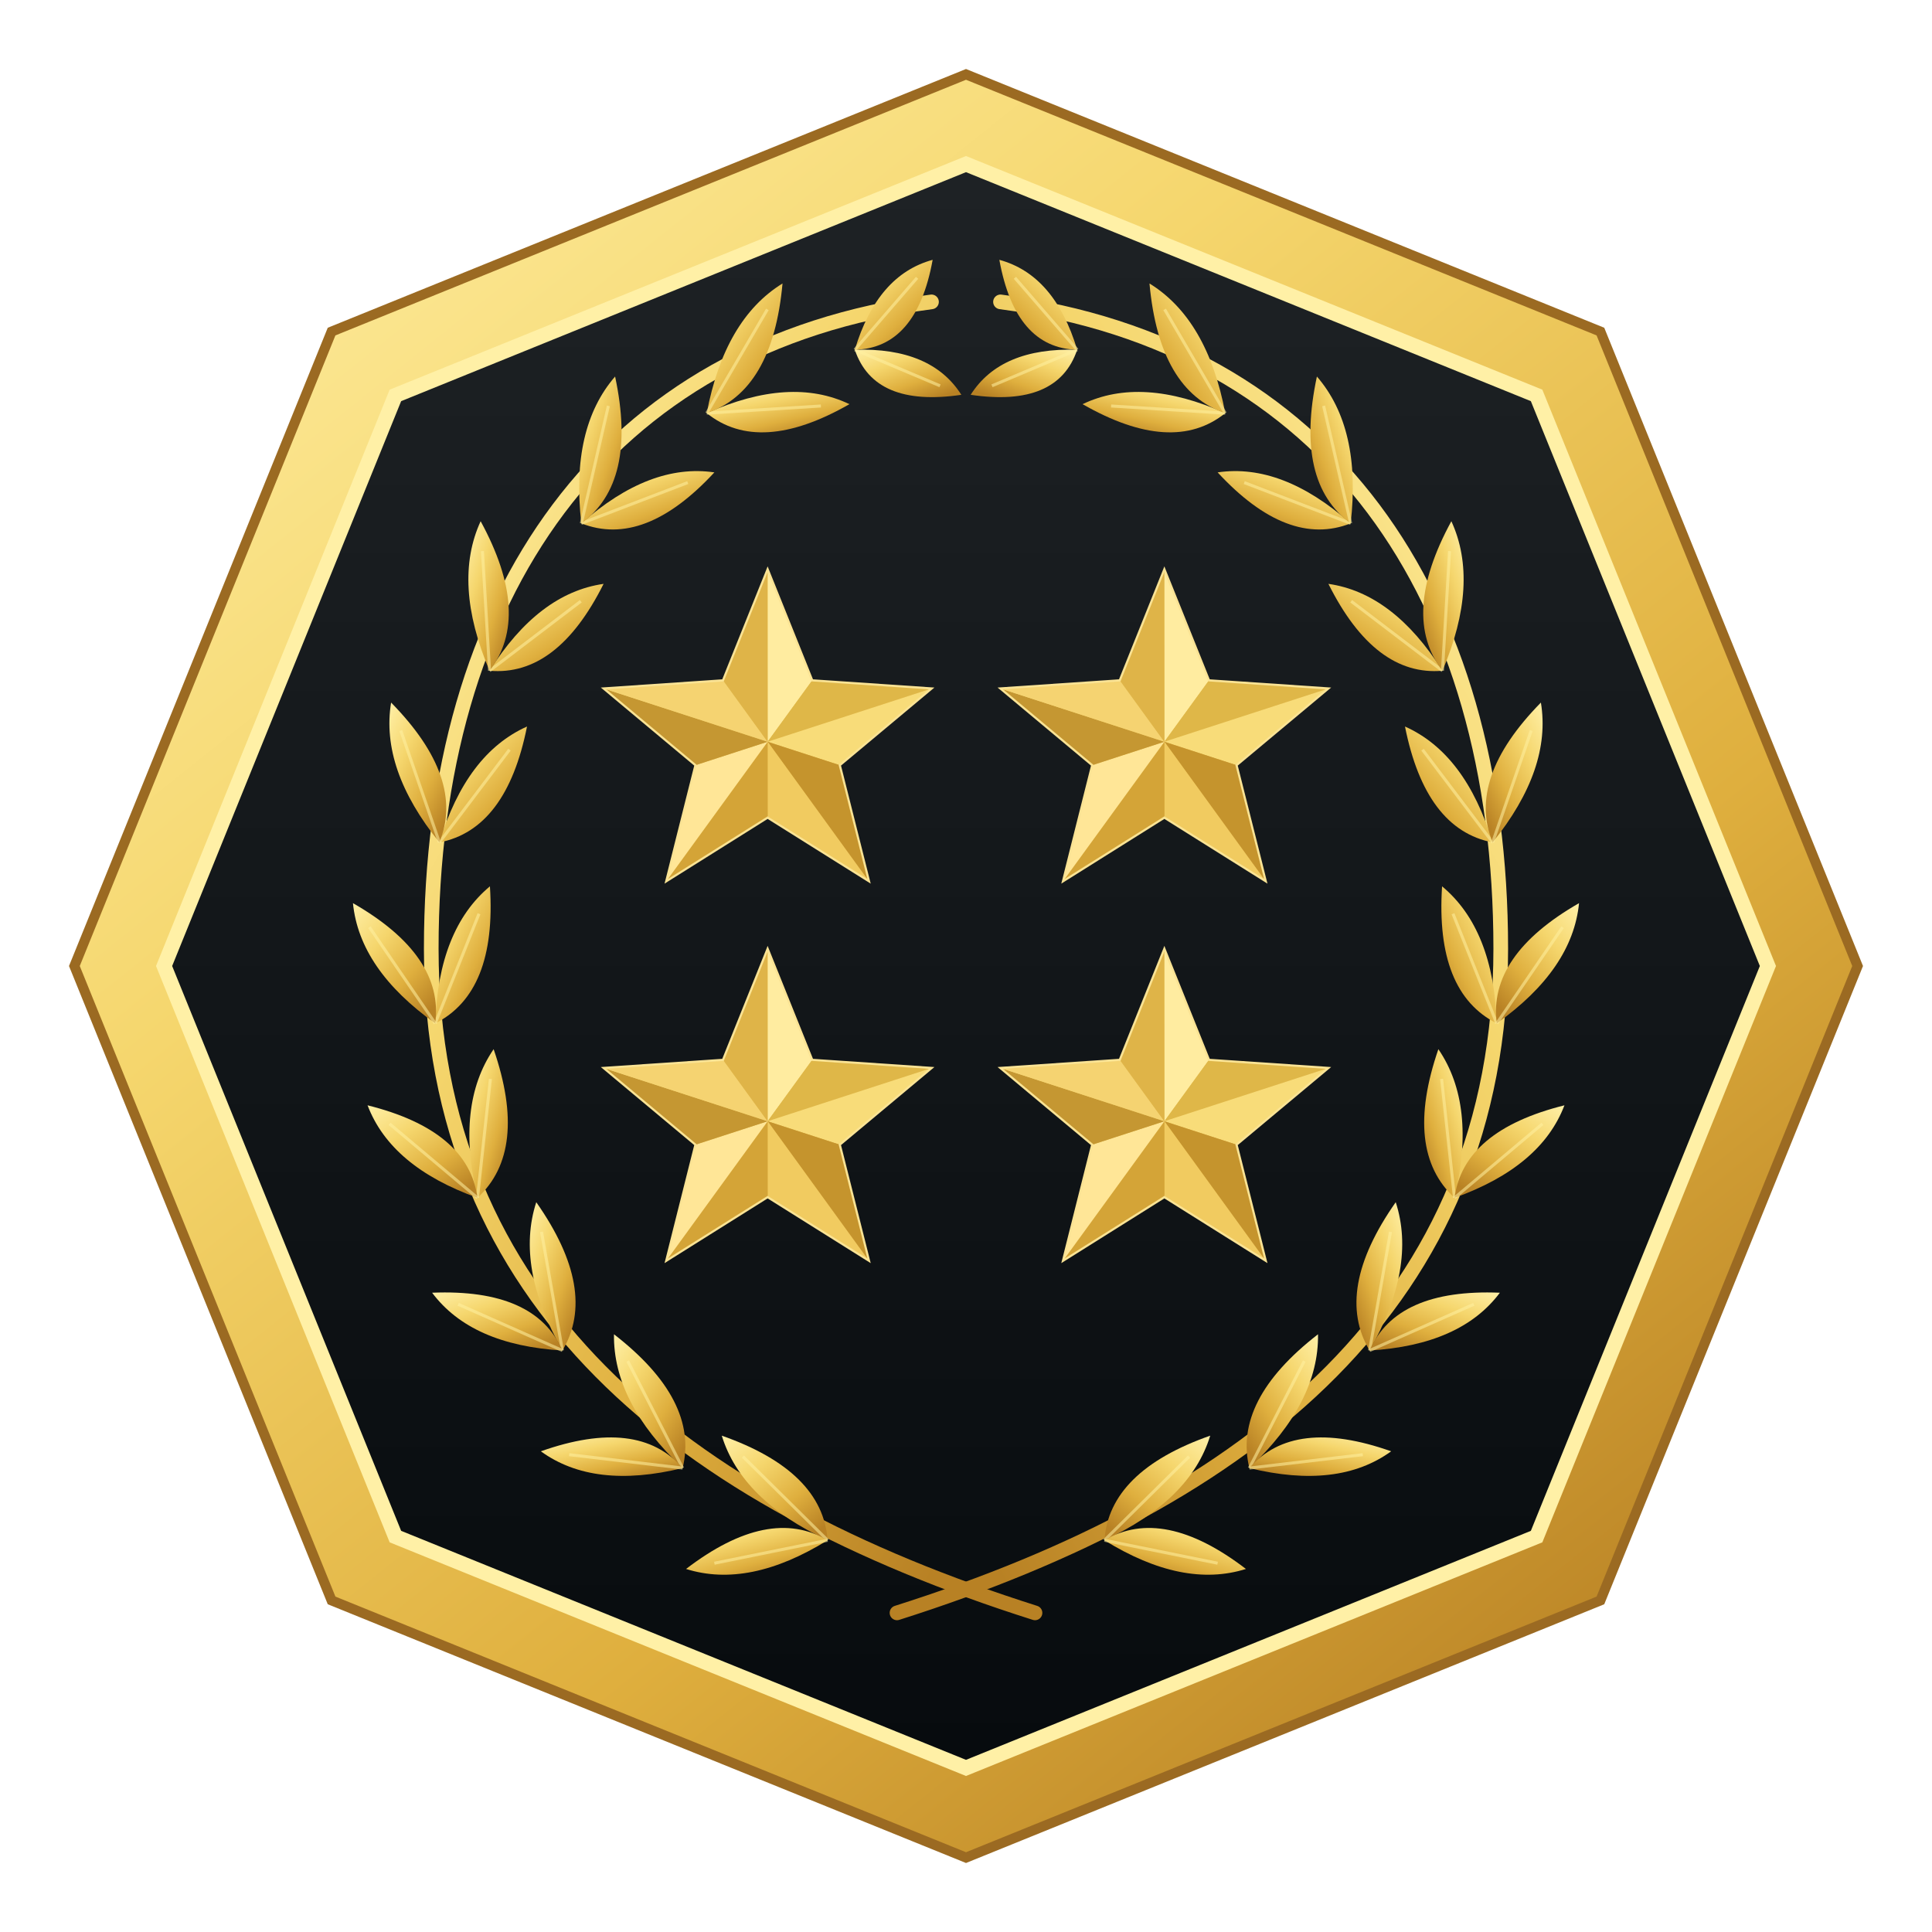
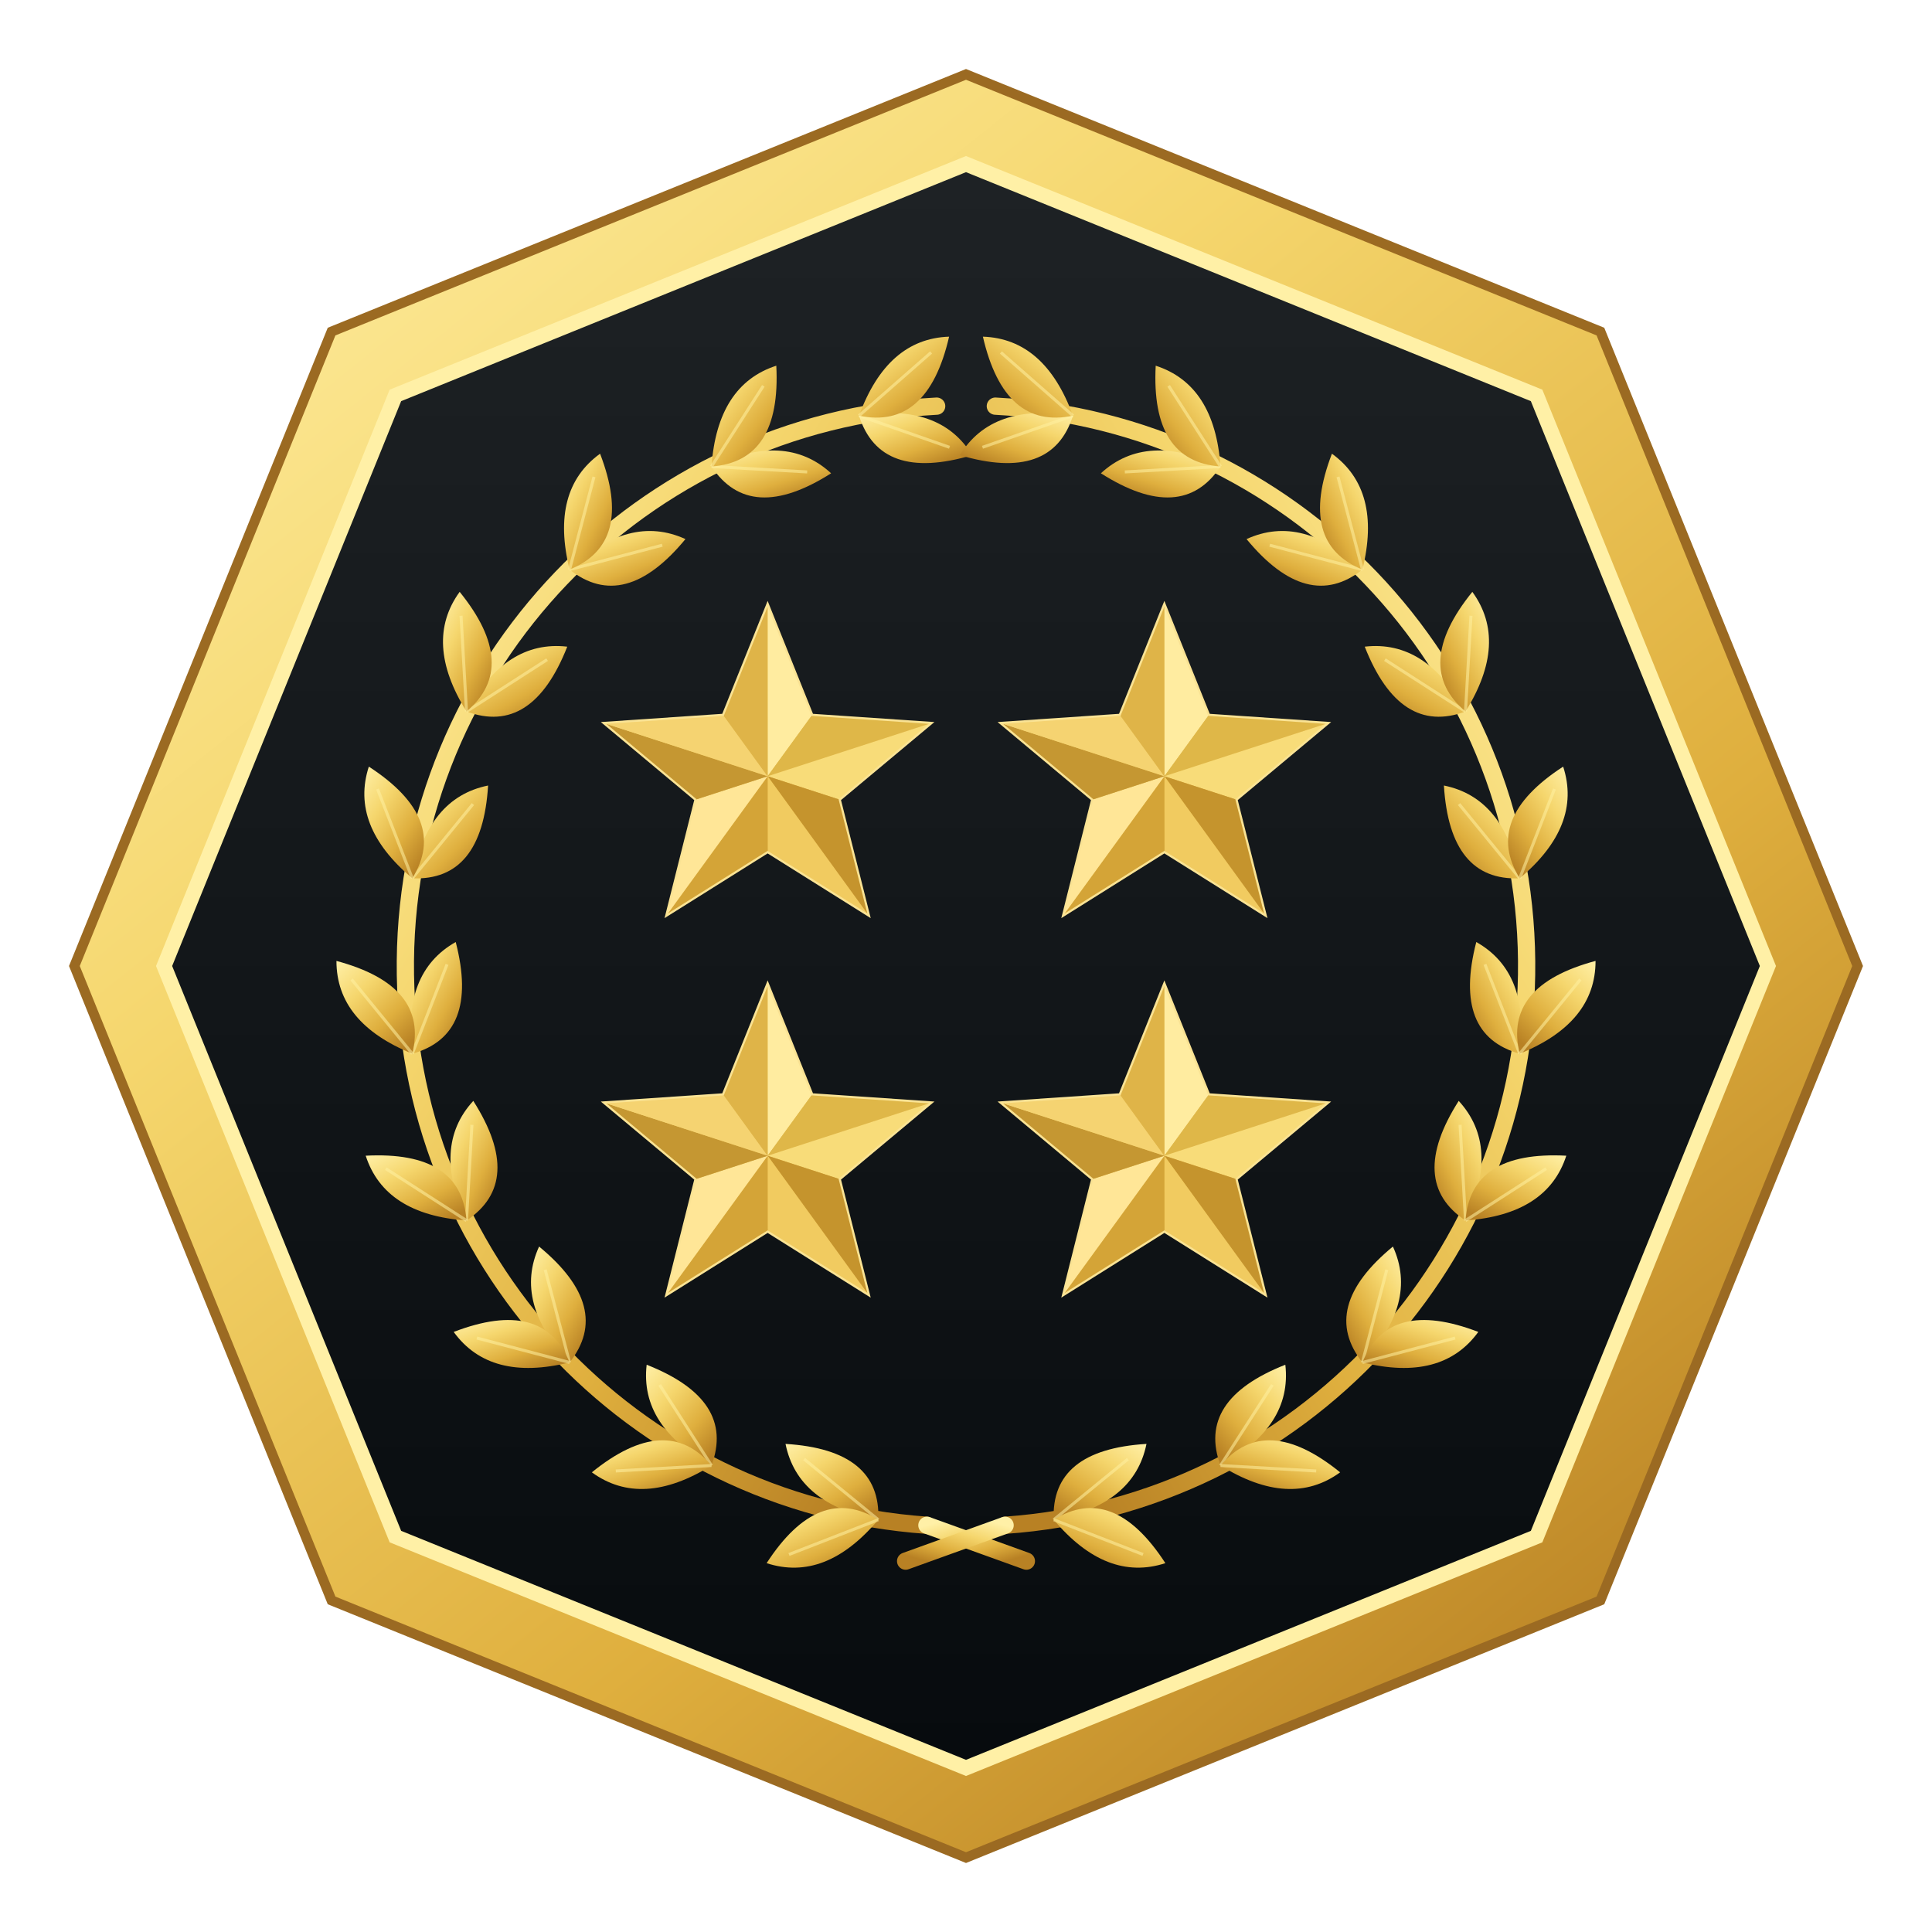
<svg xmlns="http://www.w3.org/2000/svg" viewBox="0 0 224 224" width="896" height="896">
  <defs>
    <linearGradient id="steel" x1="0" y1="0" x2="1" y2="1" gradientUnits="objectBoundingBox">
      <stop offset="0" stop-color="#fafcfd" />
      <stop offset=".28" stop-color="#b3bdc6" />
      <stop offset=".5" stop-color="#f4f7fa" />
      <stop offset=".72" stop-color="#8a959f" />
      <stop offset="1" stop-color="#dfe6ec" />
    </linearGradient>
    <linearGradient id="silverFace" x1="0" y1="0" x2="0.85" y2="1">
      <stop stop-color="#ffffff" />
      <stop offset=".48" stop-color="#e0e7ed" />
      <stop offset="1" stop-color="#a9b4bf" />
    </linearGradient>
    <linearGradient id="silverDark" x1="0" y1="0" x2="1" y2="1">
      <stop stop-color="#26313b" />
      <stop offset=".5" stop-color="#7e8a96" />
      <stop offset="1" stop-color="#1c252d" />
    </linearGradient>
    <linearGradient id="charcoal" x1="0" y1="0" x2="0" y2="1">
      <stop stop-color="#20252b" />
      <stop offset="1" stop-color="#0c1015" />
    </linearGradient>
    <linearGradient id="army" x1="0" y1="0" x2="0" y2="1">
      <stop stop-color="#355537" />
      <stop offset="1" stop-color="#1c3526" />
    </linearGradient>
    <linearGradient id="sapphire" x1="0" y1="0" x2="0" y2="1">
      <stop stop-color="#123b61" />
      <stop offset="1" stop-color="#081f39" />
    </linearGradient>
    <linearGradient id="ruby" x1="0" y1="0" x2="0" y2="1">
      <stop stop-color="#a72436" />
      <stop offset="1" stop-color="#700d21" />
    </linearGradient>
    <linearGradient id="obsidian" x1="0" y1="0" x2="0" y2="1">
      <stop stop-color="#1e2225" />
      <stop offset="1" stop-color="#070b0e" />
    </linearGradient>
    <linearGradient id="crimson" x1="0" y1="0" x2="0" y2="1">
      <stop stop-color="#aa1830" />
      <stop offset="1" stop-color="#5c091b" />
    </linearGradient>
    <linearGradient id="gold" x1="0" y1="0" x2=".8" y2="1">
      <stop stop-color="#fff0a7" />
      <stop offset=".35" stop-color="#f5d66d" />
      <stop offset=".7" stop-color="#dfaf3e" />
      <stop offset="1" stop-color="#b88124" />
    </linearGradient>
    <linearGradient id="supremeGold" x1="0" y1="0" x2="1" y2="1">
      <stop stop-color="#fff5b8" />
      <stop offset=".28" stop-color="#f8db75" />
      <stop offset=".6" stop-color="#eabd4b" />
      <stop offset="1" stop-color="#a7681c" />
    </linearGradient>
  </defs>
  <polygon points="112,8 186,38 216,112 186,186 112,216 38,186 8,112 38,38" fill="#9b6a22" />
  <polygon points="112,9.248 185.112,38.888 214.752,112 185.112,185.112 112,214.752 38.888,185.112 9.248,112 38.888,38.888" fill="url(#gold)" />
  <polygon points="112,18.088 178.822,45.178 205.912,112 178.822,178.822 112,205.912 45.178,178.822 18.088,112 45.178,45.178" fill="#fff0a6" />
  <polygon points="112,19.96 177.49,46.51 204.04,112 177.49,177.49 112,204.04 46.51,177.49 19.96,112 46.51,46.51" fill="url(#obsidian)" />
-   <g>
-     <path d="M120 187 C79 174 50 151 50 110 C50 69 70 40 108 35" fill="none" stroke="url(#gold)" stroke-width="1.7" stroke-linecap="round" />
-     <path d="M95.953 178.581 Q95.385 170.567 83.684 166.453 Q85.983 173.943 95.953 178.581Z" fill="url(#gold)" />
-     <path d="M95.953 178.581 L86.138 168.879" fill="none" stroke="#fff0a1" stroke-width=".35" opacity=".55" />
-     <path d="M95.953 178.581 Q89.156 174.551 79.543 181.908 Q86.844 184.213 95.953 178.581Z" fill="url(#gold)" />
-     <path d="M95.953 178.581 L82.825 181.243" fill="none" stroke="#fff0a1" stroke-width=".35" opacity=".55" />
-     <path d="M79.145 170.211 Q81.075 162.362 71.186 154.698 Q71.069 162.597 79.145 170.211Z" fill="url(#gold)" />
-     <path d="M79.145 170.211 L72.778 157.801" fill="none" stroke="#fff0a1" stroke-width=".35" opacity=".55" />
-     <path d="M79.145 170.211 Q74.014 164.268 62.707 168.267 Q68.846 172.729 79.145 170.211Z" fill="url(#gold)" />
-     <path d="M79.145 170.211 L65.995 168.656" fill="none" stroke="#fff0a1" stroke-width=".35" opacity=".55" />
-     <path d="M65.208 156.58 Q69.366 149.641 62.176 139.384 Q59.735 146.907 65.208 156.58Z" fill="url(#gold)" />
-     <path d="M65.208 156.58 L62.783 142.823" fill="none" stroke="#fff0a1" stroke-width=".35" opacity=".55" />
-     <path d="M65.208 156.58 Q62.069 149.39 50.101 149.881 Q54.64 155.952 65.208 156.58Z" fill="url(#gold)" />
-     <path d="M65.208 156.58 L53.122 151.221" fill="none" stroke="#fff0a1" stroke-width=".35" opacity=".55" />
-     <path d="M55.36 138.878 Q61.285 133.419 57.233 121.644 Q52.796 128.137 55.36 138.878Z" fill="url(#gold)" />
-     <path d="M55.36 138.878 L56.858 125.091" fill="none" stroke="#fff0a1" stroke-width=".35" opacity=".55" />
-     <path d="M55.36 138.878 Q54.313 131.069 42.616 128.152 Q45.325 135.281 55.36 138.878Z" fill="url(#gold)" />
-     <path d="M55.36 138.878 L45.165 130.297" fill="none" stroke="#fff0a1" stroke-width=".35" opacity=".55" />
-     <path d="M50.462 118.653 Q57.604 115.056 56.803 102.763 Q50.821 107.744 50.462 118.653Z" fill="url(#gold)" />
-     <path d="M50.462 118.653 L55.535 105.941" fill="none" stroke="#fff0a1" stroke-width=".35" opacity=".55" />
-     <path d="M50.462 118.653 Q51.497 110.781 40.923 104.713 Q41.677 112.384 50.462 118.653Z" fill="url(#gold)" />
-     <path d="M50.462 118.653 L42.831 107.501" fill="none" stroke="#fff0a1" stroke-width=".35" opacity=".55" />
-     <path d="M50.942 97.671 Q58.726 96.165 61.103 84.235 Q54.08 87.371 50.942 97.671Z" fill="url(#gold)" />
-     <path d="M50.942 97.671 L59.071 86.922" fill="none" stroke="#fff0a1" stroke-width=".35" opacity=".55" />
-     <path d="M50.942 97.671 Q53.993 90.267 45.346 81.457 Q44.077 89.153 50.942 97.671Z" fill="url(#gold)" />
-     <path d="M50.942 97.671 L46.465 84.699" fill="none" stroke="#fff0a1" stroke-width=".35" opacity=".55" />
-     <path d="M56.758 77.767 Q64.598 78.458 69.983 67.694 Q62.445 68.772 56.758 77.767Z" fill="url(#gold)" />
-     <path d="M56.758 77.767 L67.338 69.708" fill="none" stroke="#fff0a1" stroke-width=".35" opacity=".55" />
-     <path d="M56.758 77.767 Q61.688 71.384 55.727 60.43 Q52.436 67.585 56.758 77.767Z" fill="url(#gold)" />
-     <path d="M56.758 77.767 L55.933 63.897" fill="none" stroke="#fff0a1" stroke-width=".35" opacity=".55" />
-     <path d="M67.401 60.679 Q74.696 63.56 82.826 54.769 Q75.328 53.669 67.401 60.679Z" fill="url(#gold)" />
-     <path d="M67.401 60.679 L79.741 55.951" fill="none" stroke="#fff0a1" stroke-width=".35" opacity=".55" />
-     <path d="M67.401 60.679 Q73.936 55.909 71.316 43.655 Q66.134 49.633 67.401 60.679Z" fill="url(#gold)" />
-     <path d="M67.401 60.679 L70.533 47.06" fill="none" stroke="#fff0a1" stroke-width=".35" opacity=".55" />
-     <path d="M81.942 47.902 Q88.065 52.827 98.484 46.86 Q91.634 43.574 81.942 47.902Z" fill="url(#gold)" />
-     <path d="M81.942 47.902 L95.176 47.069" fill="none" stroke="#fff0a1" stroke-width=".35" opacity=".55" />
-     <path d="M81.942 47.902 Q89.593 45.313 90.727 32.866 Q84.01 37.009 81.942 47.902Z" fill="url(#gold)" />
-     <path d="M81.942 47.902 L88.97 35.873" fill="none" stroke="#fff0a1" stroke-width=".35" opacity=".55" />
-     <path d="M99.109 40.552 Q101.368 47.261 111.461 45.775 Q107.965 40.269 99.109 40.552Z" fill="url(#gold)" />
-     <path d="M99.109 40.552 L108.99 44.73" fill="none" stroke="#fff0a1" stroke-width=".35" opacity=".55" />
-     <path d="M99.109 40.552 Q106.276 40.371 108.134 30.125 Q101.719 31.868 99.109 40.552Z" fill="url(#gold)" />
-     <path d="M99.109 40.552 L106.329 32.21" fill="none" stroke="#fff0a1" stroke-width=".35" opacity=".55" />
-   </g>
-   <g transform="translate(224 0) scale(-1 1)">
-     <path d="M120 187 C79 174 50 151 50 110 C50 69 70 40 108 35" fill="none" stroke="url(#gold)" stroke-width="1.7" stroke-linecap="round" />
-     <path d="M95.953 178.581 Q95.385 170.567 83.684 166.453 Q85.983 173.943 95.953 178.581Z" fill="url(#gold)" />
-     <path d="M95.953 178.581 L86.138 168.879" fill="none" stroke="#fff0a1" stroke-width=".35" opacity=".55" />
-     <path d="M95.953 178.581 Q89.156 174.551 79.543 181.908 Q86.844 184.213 95.953 178.581Z" fill="url(#gold)" />
-     <path d="M95.953 178.581 L82.825 181.243" fill="none" stroke="#fff0a1" stroke-width=".35" opacity=".55" />
-     <path d="M79.145 170.211 Q81.075 162.362 71.186 154.698 Q71.069 162.597 79.145 170.211Z" fill="url(#gold)" />
-     <path d="M79.145 170.211 L72.778 157.801" fill="none" stroke="#fff0a1" stroke-width=".35" opacity=".55" />
-     <path d="M79.145 170.211 Q74.014 164.268 62.707 168.267 Q68.846 172.729 79.145 170.211Z" fill="url(#gold)" />
-     <path d="M79.145 170.211 L65.995 168.656" fill="none" stroke="#fff0a1" stroke-width=".35" opacity=".55" />
-     <path d="M65.208 156.58 Q69.366 149.641 62.176 139.384 Q59.735 146.907 65.208 156.58Z" fill="url(#gold)" />
-     <path d="M65.208 156.58 L62.783 142.823" fill="none" stroke="#fff0a1" stroke-width=".35" opacity=".55" />
-     <path d="M65.208 156.58 Q62.069 149.39 50.101 149.881 Q54.64 155.952 65.208 156.58Z" fill="url(#gold)" />
-     <path d="M65.208 156.58 L53.122 151.221" fill="none" stroke="#fff0a1" stroke-width=".35" opacity=".55" />
-     <path d="M55.36 138.878 Q61.285 133.419 57.233 121.644 Q52.796 128.137 55.36 138.878Z" fill="url(#gold)" />
-     <path d="M55.36 138.878 L56.858 125.091" fill="none" stroke="#fff0a1" stroke-width=".35" opacity=".55" />
-     <path d="M55.36 138.878 Q54.313 131.069 42.616 128.152 Q45.325 135.281 55.36 138.878Z" fill="url(#gold)" />
-     <path d="M55.36 138.878 L45.165 130.297" fill="none" stroke="#fff0a1" stroke-width=".35" opacity=".55" />
-     <path d="M50.462 118.653 Q57.604 115.056 56.803 102.763 Q50.821 107.744 50.462 118.653Z" fill="url(#gold)" />
-     <path d="M50.462 118.653 L55.535 105.941" fill="none" stroke="#fff0a1" stroke-width=".35" opacity=".55" />
-     <path d="M50.462 118.653 Q51.497 110.781 40.923 104.713 Q41.677 112.384 50.462 118.653Z" fill="url(#gold)" />
-     <path d="M50.462 118.653 L42.831 107.501" fill="none" stroke="#fff0a1" stroke-width=".35" opacity=".55" />
-     <path d="M50.942 97.671 Q58.726 96.165 61.103 84.235 Q54.08 87.371 50.942 97.671Z" fill="url(#gold)" />
-     <path d="M50.942 97.671 L59.071 86.922" fill="none" stroke="#fff0a1" stroke-width=".35" opacity=".55" />
-     <path d="M50.942 97.671 Q53.993 90.267 45.346 81.457 Q44.077 89.153 50.942 97.671Z" fill="url(#gold)" />
-     <path d="M50.942 97.671 L46.465 84.699" fill="none" stroke="#fff0a1" stroke-width=".35" opacity=".55" />
-     <path d="M56.758 77.767 Q64.598 78.458 69.983 67.694 Q62.445 68.772 56.758 77.767Z" fill="url(#gold)" />
-     <path d="M56.758 77.767 L67.338 69.708" fill="none" stroke="#fff0a1" stroke-width=".35" opacity=".55" />
-     <path d="M56.758 77.767 Q61.688 71.384 55.727 60.43 Q52.436 67.585 56.758 77.767Z" fill="url(#gold)" />
-     <path d="M56.758 77.767 L55.933 63.897" fill="none" stroke="#fff0a1" stroke-width=".35" opacity=".55" />
-     <path d="M67.401 60.679 Q74.696 63.56 82.826 54.769 Q75.328 53.669 67.401 60.679Z" fill="url(#gold)" />
-     <path d="M67.401 60.679 L79.741 55.951" fill="none" stroke="#fff0a1" stroke-width=".35" opacity=".55" />
-     <path d="M67.401 60.679 Q73.936 55.909 71.316 43.655 Q66.134 49.633 67.401 60.679Z" fill="url(#gold)" />
-     <path d="M67.401 60.679 L70.533 47.06" fill="none" stroke="#fff0a1" stroke-width=".35" opacity=".55" />
-     <path d="M81.942 47.902 Q88.065 52.827 98.484 46.86 Q91.634 43.574 81.942 47.902Z" fill="url(#gold)" />
-     <path d="M81.942 47.902 L95.176 47.069" fill="none" stroke="#fff0a1" stroke-width=".35" opacity=".55" />
-     <path d="M81.942 47.902 Q89.593 45.313 90.727 32.866 Q84.01 37.009 81.942 47.902Z" fill="url(#gold)" />
-     <path d="M81.942 47.902 L88.97 35.873" fill="none" stroke="#fff0a1" stroke-width=".35" opacity=".55" />
-     <path d="M99.109 40.552 Q101.368 47.261 111.461 45.775 Q107.965 40.269 99.109 40.552Z" fill="url(#gold)" />
-     <path d="M99.109 40.552 L108.99 44.73" fill="none" stroke="#fff0a1" stroke-width=".35" opacity=".55" />
-     <path d="M99.109 40.552 Q106.276 40.371 108.134 30.125 Q101.719 31.868 99.109 40.552Z" fill="url(#gold)" />
-     <path d="M99.109 40.552 L106.329 32.21" fill="none" stroke="#fff0a1" stroke-width=".35" opacity=".55" />
+   <g data-laurel="guardian" data-circle-radius="65">
+     <g>
+       <path d="M107.466,176.842 A65 65 0 0 1 108.598,47.089" fill="none" stroke="url(#gold)" stroke-width="2" stroke-linecap="round" />
+       <path d="M101.832 176.2 Q102.18 168.09 91.075 167.409 Q92.498 174.448 101.832 176.2Z" fill="url(#gold)" />
+       <path d="M101.832 176.2 L93.226 169.167" fill="none" stroke="#fff0a1" stroke-width=".35" opacity=".55" />
+       <path d="M101.832 176.2 Q94.944 171.905 88.884 181.236 Q95.713 183.462 101.832 176.2Z" fill="url(#gold)" />
+       <path d="M101.832 176.2 L91.474 180.229" fill="none" stroke="#fff0a1" stroke-width=".35" opacity=".55" />
+       <path d="M82.491 169.915 Q85.328 162.31 74.976 158.23 Q74.155 165.365 82.491 169.915Z" fill="url(#gold)" />
+       <path d="M82.491 169.915 L76.479 160.567" fill="none" stroke="#fff0a1" stroke-width=".35" opacity=".55" />
+       <path d="M82.491 169.915 Q77.267 163.702 68.621 170.705 Q74.427 174.932 82.491 169.915Z" fill="url(#gold)" />
+       <path d="M82.491 169.915 L71.395 170.547" fill="none" stroke="#fff0a1" stroke-width=".35" opacity=".55" />
+       <path d="M66.038 157.962 Q71.087 151.605 62.503 144.527 Q59.517 151.059 66.038 157.962Z" fill="url(#gold)" />
+       <path d="M66.038 157.962 L63.21 147.214" fill="none" stroke="#fff0a1" stroke-width=".35" opacity=".55" />
+       <path d="M66.038 157.962 Q62.99 150.439 52.603 154.426 Q56.819 160.241 66.038 157.962Z" fill="url(#gold)" />
+       <path d="M66.038 157.962 L55.29 155.134" fill="none" stroke="#fff0a1" stroke-width=".35" opacity=".55" />
+       <path d="M54.085 141.509 Q60.85 137.024 54.874 127.639 Q50.015 132.929 54.085 141.509Z" fill="url(#gold)" />
+       <path d="M54.085 141.509 L54.716 130.413" fill="none" stroke="#fff0a1" stroke-width=".35" opacity=".55" />
+       <path d="M54.085 141.509 Q53.511 133.412 42.4 133.995 Q44.613 140.828 54.085 141.509Z" fill="url(#gold)" />
+       <path d="M54.085 141.509 L44.737 135.498" fill="none" stroke="#fff0a1" stroke-width=".35" opacity=".55" />
+       <path d="M47.8 122.168 Q55.621 119.993 52.837 109.221 Q46.582 112.75 47.8 122.168Z" fill="url(#gold)" />
+       <path d="M47.8 122.168 L51.83 111.81" fill="none" stroke="#fff0a1" stroke-width=".35" opacity=".55" />
+       <path d="M47.8 122.168 Q49.756 114.29 39.009 111.411 Q39.002 118.593 47.8 122.168Z" fill="url(#gold)" />
+       <path d="M47.8 122.168 L40.767 113.562" fill="none" stroke="#fff0a1" stroke-width=".35" opacity=".55" />
+       <path d="M47.8 101.832 Q55.91 102.18 56.591 91.075 Q49.552 92.498 47.8 101.832Z" fill="url(#gold)" />
+       <path d="M47.8 101.832 L54.833 93.226" fill="none" stroke="#fff0a1" stroke-width=".35" opacity=".55" />
+       <path d="M47.8 101.832 Q52.095 94.944 42.764 88.884 Q40.538 95.713 47.8 101.832Z" fill="url(#gold)" />
+       <path d="M47.8 101.832 L43.771 91.474" fill="none" stroke="#fff0a1" stroke-width=".35" opacity=".55" />
+       <path d="M54.085 82.491 Q61.69 85.328 65.77 74.976 Q58.635 74.155 54.085 82.491Z" fill="url(#gold)" />
+       <path d="M54.085 82.491 L63.433 76.479" fill="none" stroke="#fff0a1" stroke-width=".35" opacity=".55" />
+       <path d="M54.085 82.491 Q60.298 77.267 53.295 68.621 Q49.068 74.427 54.085 82.491Z" fill="url(#gold)" />
+       <path d="M54.085 82.491 L53.453 71.395" fill="none" stroke="#fff0a1" stroke-width=".35" opacity=".55" />
+       <path d="M66.038 66.038 Q72.395 71.087 79.473 62.503 Q72.941 59.517 66.038 66.038Z" fill="url(#gold)" />
+       <path d="M66.038 66.038 L76.786 63.21" fill="none" stroke="#fff0a1" stroke-width=".35" opacity=".55" />
+       <path d="M66.038 66.038 Q73.561 62.99 69.574 52.603 Q63.759 56.819 66.038 66.038Z" fill="url(#gold)" />
+       <path d="M66.038 66.038 L68.866 55.29" fill="none" stroke="#fff0a1" stroke-width=".35" opacity=".55" />
+       <path d="M82.491 54.085 Q86.976 60.85 96.361 54.874 Q91.071 50.015 82.491 54.085Z" fill="url(#gold)" />
+       <path d="M82.491 54.085 L93.587 54.716" fill="none" stroke="#fff0a1" stroke-width=".35" opacity=".55" />
+       <path d="M82.491 54.085 Q90.588 53.511 90.005 42.4 Q83.172 44.613 82.491 54.085Z" fill="url(#gold)" />
+       <path d="M82.491 54.085 L88.502 44.737" fill="none" stroke="#fff0a1" stroke-width=".35" opacity=".55" />
+       <path d="M99.597 48.194 Q102.044 55.934 112.713 52.776 Q108.967 46.648 99.597 48.194Z" fill="url(#gold)" />
+       <path d="M99.597 48.194 L110.09 51.86" fill="none" stroke="#fff0a1" stroke-width=".35" opacity=".55" />
+       <path d="M99.597 48.194 Q107.539 49.874 110.041 39.033 Q102.863 39.277 99.597 48.194Z" fill="url(#gold)" />
+       <path d="M99.597 48.194 L107.953 40.865" fill="none" stroke="#fff0a1" stroke-width=".35" opacity=".55" />
+       <path d="M107.466,176.842 L119 181" fill="none" stroke="url(#gold)" stroke-width="2" stroke-linecap="round" />
+     </g>
+     <g transform="translate(224 0) scale(-1 1)">
+       <path d="M107.466,176.842 A65 65 0 0 1 108.598,47.089" fill="none" stroke="url(#gold)" stroke-width="2" stroke-linecap="round" />
+       <path d="M101.832 176.2 Q102.18 168.09 91.075 167.409 Q92.498 174.448 101.832 176.2Z" fill="url(#gold)" />
+       <path d="M101.832 176.2 L93.226 169.167" fill="none" stroke="#fff0a1" stroke-width=".35" opacity=".55" />
+       <path d="M101.832 176.2 Q94.944 171.905 88.884 181.236 Q95.713 183.462 101.832 176.2Z" fill="url(#gold)" />
+       <path d="M101.832 176.2 L91.474 180.229" fill="none" stroke="#fff0a1" stroke-width=".35" opacity=".55" />
+       <path d="M82.491 169.915 Q85.328 162.31 74.976 158.23 Q74.155 165.365 82.491 169.915Z" fill="url(#gold)" />
+       <path d="M82.491 169.915 L76.479 160.567" fill="none" stroke="#fff0a1" stroke-width=".35" opacity=".55" />
+       <path d="M82.491 169.915 Q77.267 163.702 68.621 170.705 Q74.427 174.932 82.491 169.915Z" fill="url(#gold)" />
+       <path d="M82.491 169.915 L71.395 170.547" fill="none" stroke="#fff0a1" stroke-width=".35" opacity=".55" />
+       <path d="M66.038 157.962 Q71.087 151.605 62.503 144.527 Q59.517 151.059 66.038 157.962Z" fill="url(#gold)" />
+       <path d="M66.038 157.962 L63.21 147.214" fill="none" stroke="#fff0a1" stroke-width=".35" opacity=".55" />
+       <path d="M66.038 157.962 Q62.99 150.439 52.603 154.426 Q56.819 160.241 66.038 157.962Z" fill="url(#gold)" />
+       <path d="M66.038 157.962 L55.29 155.134" fill="none" stroke="#fff0a1" stroke-width=".35" opacity=".55" />
+       <path d="M54.085 141.509 Q60.85 137.024 54.874 127.639 Q50.015 132.929 54.085 141.509Z" fill="url(#gold)" />
+       <path d="M54.085 141.509 L54.716 130.413" fill="none" stroke="#fff0a1" stroke-width=".35" opacity=".55" />
+       <path d="M54.085 141.509 Q53.511 133.412 42.4 133.995 Q44.613 140.828 54.085 141.509Z" fill="url(#gold)" />
+       <path d="M54.085 141.509 L44.737 135.498" fill="none" stroke="#fff0a1" stroke-width=".35" opacity=".55" />
+       <path d="M47.8 122.168 Q55.621 119.993 52.837 109.221 Q46.582 112.75 47.8 122.168Z" fill="url(#gold)" />
+       <path d="M47.8 122.168 L51.83 111.81" fill="none" stroke="#fff0a1" stroke-width=".35" opacity=".55" />
+       <path d="M47.8 122.168 Q49.756 114.29 39.009 111.411 Q39.002 118.593 47.8 122.168Z" fill="url(#gold)" />
+       <path d="M47.8 122.168 L40.767 113.562" fill="none" stroke="#fff0a1" stroke-width=".35" opacity=".55" />
+       <path d="M47.8 101.832 Q55.91 102.18 56.591 91.075 Q49.552 92.498 47.8 101.832Z" fill="url(#gold)" />
+       <path d="M47.8 101.832 L54.833 93.226" fill="none" stroke="#fff0a1" stroke-width=".35" opacity=".55" />
+       <path d="M47.8 101.832 Q52.095 94.944 42.764 88.884 Q40.538 95.713 47.8 101.832Z" fill="url(#gold)" />
+       <path d="M47.8 101.832 L43.771 91.474" fill="none" stroke="#fff0a1" stroke-width=".35" opacity=".55" />
+       <path d="M54.085 82.491 Q61.69 85.328 65.77 74.976 Q58.635 74.155 54.085 82.491Z" fill="url(#gold)" />
+       <path d="M54.085 82.491 L63.433 76.479" fill="none" stroke="#fff0a1" stroke-width=".35" opacity=".55" />
+       <path d="M54.085 82.491 Q60.298 77.267 53.295 68.621 Q49.068 74.427 54.085 82.491Z" fill="url(#gold)" />
+       <path d="M54.085 82.491 L53.453 71.395" fill="none" stroke="#fff0a1" stroke-width=".35" opacity=".55" />
+       <path d="M66.038 66.038 Q72.395 71.087 79.473 62.503 Q72.941 59.517 66.038 66.038Z" fill="url(#gold)" />
+       <path d="M66.038 66.038 L76.786 63.21" fill="none" stroke="#fff0a1" stroke-width=".35" opacity=".55" />
+       <path d="M66.038 66.038 Q73.561 62.99 69.574 52.603 Q63.759 56.819 66.038 66.038Z" fill="url(#gold)" />
+       <path d="M66.038 66.038 L68.866 55.29" fill="none" stroke="#fff0a1" stroke-width=".35" opacity=".55" />
+       <path d="M82.491 54.085 Q86.976 60.85 96.361 54.874 Q91.071 50.015 82.491 54.085Z" fill="url(#gold)" />
+       <path d="M82.491 54.085 L93.587 54.716" fill="none" stroke="#fff0a1" stroke-width=".35" opacity=".55" />
+       <path d="M82.491 54.085 Q90.588 53.511 90.005 42.4 Q83.172 44.613 82.491 54.085Z" fill="url(#gold)" />
+       <path d="M82.491 54.085 L88.502 44.737" fill="none" stroke="#fff0a1" stroke-width=".35" opacity=".55" />
+       <path d="M99.597 48.194 Q102.044 55.934 112.713 52.776 Q108.967 46.648 99.597 48.194Z" fill="url(#gold)" />
+       <path d="M99.597 48.194 L110.09 51.86" fill="none" stroke="#fff0a1" stroke-width=".35" opacity=".55" />
+       <path d="M99.597 48.194 Q107.539 49.874 110.041 39.033 Q102.863 39.277 99.597 48.194Z" fill="url(#gold)" />
+       <path d="M99.597 48.194 L107.953 40.865" fill="none" stroke="#fff0a1" stroke-width=".35" opacity=".55" />
+       <path d="M107.466,176.842 L119 181" fill="none" stroke="url(#gold)" stroke-width="2" stroke-linecap="round" />
+     </g>
  </g>
  <g data-star-count="4" data-star-radius="20">
    <g data-star-style="ceremonial">
-       <polygon points="89,66 94.173,78.881 108.021,79.82 97.369,88.719 100.756,102.18 89,94.8 77.244,102.18 80.631,88.719 69.979,79.82 83.827,78.881" fill="url(#gold)" />
-       <polygon points="89,86 89,66 94.173,78.881" fill="#ffeca0" />
-       <polygon points="89,86 94.173,78.881 108.021,79.82" fill="#dfb748" />
-       <polygon points="89,86 108.021,79.82 97.369,88.719" fill="#f8dc79" />
-       <polygon points="89,86 97.369,88.719 100.756,102.18" fill="#c5942d" />
-       <polygon points="89,86 100.756,102.18 89,94.8" fill="#f1cb60" />
-       <polygon points="89,86 89,94.8 77.244,102.18" fill="#d4a437" />
-       <polygon points="89,86 77.244,102.18 80.631,88.719" fill="#ffe697" />
-       <polygon points="89,86 80.631,88.719 69.979,79.82" fill="#c59732" />
-       <polygon points="89,86 69.979,79.82 83.827,78.881" fill="#f5d371" />
-       <polygon points="89,86 83.827,78.881 89,66" fill="#dfb448" />
-       <polygon points="89,66 94.173,78.881 108.021,79.82 97.369,88.719 100.756,102.18 89,94.8 77.244,102.18 80.631,88.719 69.979,79.82 83.827,78.881" fill="none" stroke="#fae394" stroke-width=".25" stroke-linejoin="miter" />
-     </g>
-     <g data-star-style="ceremonial">
-       <polygon points="135,66 140.173,78.881 154.021,79.82 143.369,88.719 146.756,102.18 135,94.8 123.244,102.18 126.631,88.719 115.979,79.82 129.827,78.881" fill="url(#gold)" />
-       <polygon points="135,86 135,66 140.173,78.881" fill="#ffeca0" />
-       <polygon points="135,86 140.173,78.881 154.021,79.82" fill="#dfb748" />
-       <polygon points="135,86 154.021,79.82 143.369,88.719" fill="#f8dc79" />
-       <polygon points="135,86 143.369,88.719 146.756,102.18" fill="#c5942d" />
-       <polygon points="135,86 146.756,102.18 135,94.8" fill="#f1cb60" />
-       <polygon points="135,86 135,94.8 123.244,102.18" fill="#d4a437" />
-       <polygon points="135,86 123.244,102.18 126.631,88.719" fill="#ffe697" />
-       <polygon points="135,86 126.631,88.719 115.979,79.82" fill="#c59732" />
-       <polygon points="135,86 115.979,79.82 129.827,78.881" fill="#f5d371" />
-       <polygon points="135,86 129.827,78.881 135,66" fill="#dfb448" />
-       <polygon points="135,66 140.173,78.881 154.021,79.82 143.369,88.719 146.756,102.18 135,94.8 123.244,102.18 126.631,88.719 115.979,79.82 129.827,78.881" fill="none" stroke="#fae394" stroke-width=".25" stroke-linejoin="miter" />
-     </g>
-     <g data-star-style="ceremonial">
-       <polygon points="89,110 94.173,122.881 108.021,123.82 97.369,132.719 100.756,146.18 89,138.8 77.244,146.18 80.631,132.719 69.979,123.82 83.827,122.881" fill="url(#gold)" />
-       <polygon points="89,130 89,110 94.173,122.881" fill="#ffeca0" />
-       <polygon points="89,130 94.173,122.881 108.021,123.82" fill="#dfb748" />
-       <polygon points="89,130 108.021,123.82 97.369,132.719" fill="#f8dc79" />
-       <polygon points="89,130 97.369,132.719 100.756,146.18" fill="#c5942d" />
-       <polygon points="89,130 100.756,146.18 89,138.8" fill="#f1cb60" />
-       <polygon points="89,130 89,138.8 77.244,146.18" fill="#d4a437" />
-       <polygon points="89,130 77.244,146.18 80.631,132.719" fill="#ffe697" />
-       <polygon points="89,130 80.631,132.719 69.979,123.82" fill="#c59732" />
-       <polygon points="89,130 69.979,123.82 83.827,122.881" fill="#f5d371" />
-       <polygon points="89,130 83.827,122.881 89,110" fill="#dfb448" />
-       <polygon points="89,110 94.173,122.881 108.021,123.82 97.369,132.719 100.756,146.18 89,138.8 77.244,146.18 80.631,132.719 69.979,123.82 83.827,122.881" fill="none" stroke="#fae394" stroke-width=".25" stroke-linejoin="miter" />
-     </g>
-     <g data-star-style="ceremonial">
-       <polygon points="135,110 140.173,122.881 154.021,123.82 143.369,132.719 146.756,146.18 135,138.8 123.244,146.18 126.631,132.719 115.979,123.82 129.827,122.881" fill="url(#gold)" />
-       <polygon points="135,130 135,110 140.173,122.881" fill="#ffeca0" />
-       <polygon points="135,130 140.173,122.881 154.021,123.82" fill="#dfb748" />
-       <polygon points="135,130 154.021,123.82 143.369,132.719" fill="#f8dc79" />
-       <polygon points="135,130 143.369,132.719 146.756,146.18" fill="#c5942d" />
-       <polygon points="135,130 146.756,146.18 135,138.8" fill="#f1cb60" />
-       <polygon points="135,130 135,138.8 123.244,146.18" fill="#d4a437" />
-       <polygon points="135,130 123.244,146.18 126.631,132.719" fill="#ffe697" />
-       <polygon points="135,130 126.631,132.719 115.979,123.82" fill="#c59732" />
-       <polygon points="135,130 115.979,123.82 129.827,122.881" fill="#f5d371" />
-       <polygon points="135,130 129.827,122.881 135,110" fill="#dfb448" />
-       <polygon points="135,110 140.173,122.881 154.021,123.82 143.369,132.719 146.756,146.18 135,138.8 123.244,146.18 126.631,132.719 115.979,123.82 129.827,122.881" fill="none" stroke="#fae394" stroke-width=".25" stroke-linejoin="miter" />
+       <polygon points="89,70 94.173,82.881 108.021,83.82 97.369,92.719 100.756,106.18 89,98.8 77.244,106.18 80.631,92.719 69.979,83.82 83.827,82.881" fill="url(#gold)" />
+       <polygon points="89,90 89,70 94.173,82.881" fill="#ffeca0" />
+       <polygon points="89,90 94.173,82.881 108.021,83.82" fill="#dfb748" />
+       <polygon points="89,90 108.021,83.82 97.369,92.719" fill="#f8dc79" />
+       <polygon points="89,90 97.369,92.719 100.756,106.18" fill="#c5942d" />
+       <polygon points="89,90 100.756,106.18 89,98.8" fill="#f1cb60" />
+       <polygon points="89,90 89,98.8 77.244,106.18" fill="#d4a437" />
+       <polygon points="89,90 77.244,106.18 80.631,92.719" fill="#ffe697" />
+       <polygon points="89,90 80.631,92.719 69.979,83.82" fill="#c59732" />
+       <polygon points="89,90 69.979,83.82 83.827,82.881" fill="#f5d371" />
+       <polygon points="89,90 83.827,82.881 89,70" fill="#dfb448" />
+       <polygon points="89,70 94.173,82.881 108.021,83.82 97.369,92.719 100.756,106.18 89,98.8 77.244,106.18 80.631,92.719 69.979,83.82 83.827,82.881" fill="none" stroke="#fae394" stroke-width=".25" stroke-linejoin="miter" />
+     </g>
+     <g data-star-style="ceremonial">
+       <polygon points="135,70 140.173,82.881 154.021,83.82 143.369,92.719 146.756,106.18 135,98.8 123.244,106.18 126.631,92.719 115.979,83.82 129.827,82.881" fill="url(#gold)" />
+       <polygon points="135,90 135,70 140.173,82.881" fill="#ffeca0" />
+       <polygon points="135,90 140.173,82.881 154.021,83.82" fill="#dfb748" />
+       <polygon points="135,90 154.021,83.82 143.369,92.719" fill="#f8dc79" />
+       <polygon points="135,90 143.369,92.719 146.756,106.18" fill="#c5942d" />
+       <polygon points="135,90 146.756,106.18 135,98.8" fill="#f1cb60" />
+       <polygon points="135,90 135,98.8 123.244,106.18" fill="#d4a437" />
+       <polygon points="135,90 123.244,106.18 126.631,92.719" fill="#ffe697" />
+       <polygon points="135,90 126.631,92.719 115.979,83.82" fill="#c59732" />
+       <polygon points="135,90 115.979,83.82 129.827,82.881" fill="#f5d371" />
+       <polygon points="135,90 129.827,82.881 135,70" fill="#dfb448" />
+       <polygon points="135,70 140.173,82.881 154.021,83.82 143.369,92.719 146.756,106.18 135,98.8 123.244,106.18 126.631,92.719 115.979,83.82 129.827,82.881" fill="none" stroke="#fae394" stroke-width=".25" stroke-linejoin="miter" />
+     </g>
+     <g data-star-style="ceremonial">
+       <polygon points="89,114 94.173,126.881 108.021,127.82 97.369,136.719 100.756,150.18 89,142.8 77.244,150.18 80.631,136.719 69.979,127.82 83.827,126.881" fill="url(#gold)" />
+       <polygon points="89,134 89,114 94.173,126.881" fill="#ffeca0" />
+       <polygon points="89,134 94.173,126.881 108.021,127.82" fill="#dfb748" />
+       <polygon points="89,134 108.021,127.82 97.369,136.719" fill="#f8dc79" />
+       <polygon points="89,134 97.369,136.719 100.756,150.18" fill="#c5942d" />
+       <polygon points="89,134 100.756,150.18 89,142.8" fill="#f1cb60" />
+       <polygon points="89,134 89,142.8 77.244,150.18" fill="#d4a437" />
+       <polygon points="89,134 77.244,150.18 80.631,136.719" fill="#ffe697" />
+       <polygon points="89,134 80.631,136.719 69.979,127.82" fill="#c59732" />
+       <polygon points="89,134 69.979,127.82 83.827,126.881" fill="#f5d371" />
+       <polygon points="89,134 83.827,126.881 89,114" fill="#dfb448" />
+       <polygon points="89,114 94.173,126.881 108.021,127.82 97.369,136.719 100.756,150.18 89,142.8 77.244,150.18 80.631,136.719 69.979,127.82 83.827,126.881" fill="none" stroke="#fae394" stroke-width=".25" stroke-linejoin="miter" />
+     </g>
+     <g data-star-style="ceremonial">
+       <polygon points="135,114 140.173,126.881 154.021,127.82 143.369,136.719 146.756,150.18 135,142.8 123.244,150.18 126.631,136.719 115.979,127.82 129.827,126.881" fill="url(#gold)" />
+       <polygon points="135,134 135,114 140.173,126.881" fill="#ffeca0" />
+       <polygon points="135,134 140.173,126.881 154.021,127.82" fill="#dfb748" />
+       <polygon points="135,134 154.021,127.82 143.369,136.719" fill="#f8dc79" />
+       <polygon points="135,134 143.369,136.719 146.756,150.18" fill="#c5942d" />
+       <polygon points="135,134 146.756,150.18 135,142.8" fill="#f1cb60" />
+       <polygon points="135,134 135,142.8 123.244,150.18" fill="#d4a437" />
+       <polygon points="135,134 123.244,150.18 126.631,136.719" fill="#ffe697" />
+       <polygon points="135,134 126.631,136.719 115.979,127.82" fill="#c59732" />
+       <polygon points="135,134 115.979,127.82 129.827,126.881" fill="#f5d371" />
+       <polygon points="135,134 129.827,126.881 135,114" fill="#dfb448" />
+       <polygon points="135,114 140.173,126.881 154.021,127.82 143.369,136.719 146.756,150.18 135,142.8 123.244,150.18 126.631,136.719 115.979,127.82 129.827,126.881" fill="none" stroke="#fae394" stroke-width=".25" stroke-linejoin="miter" />
    </g>
  </g>
</svg>
